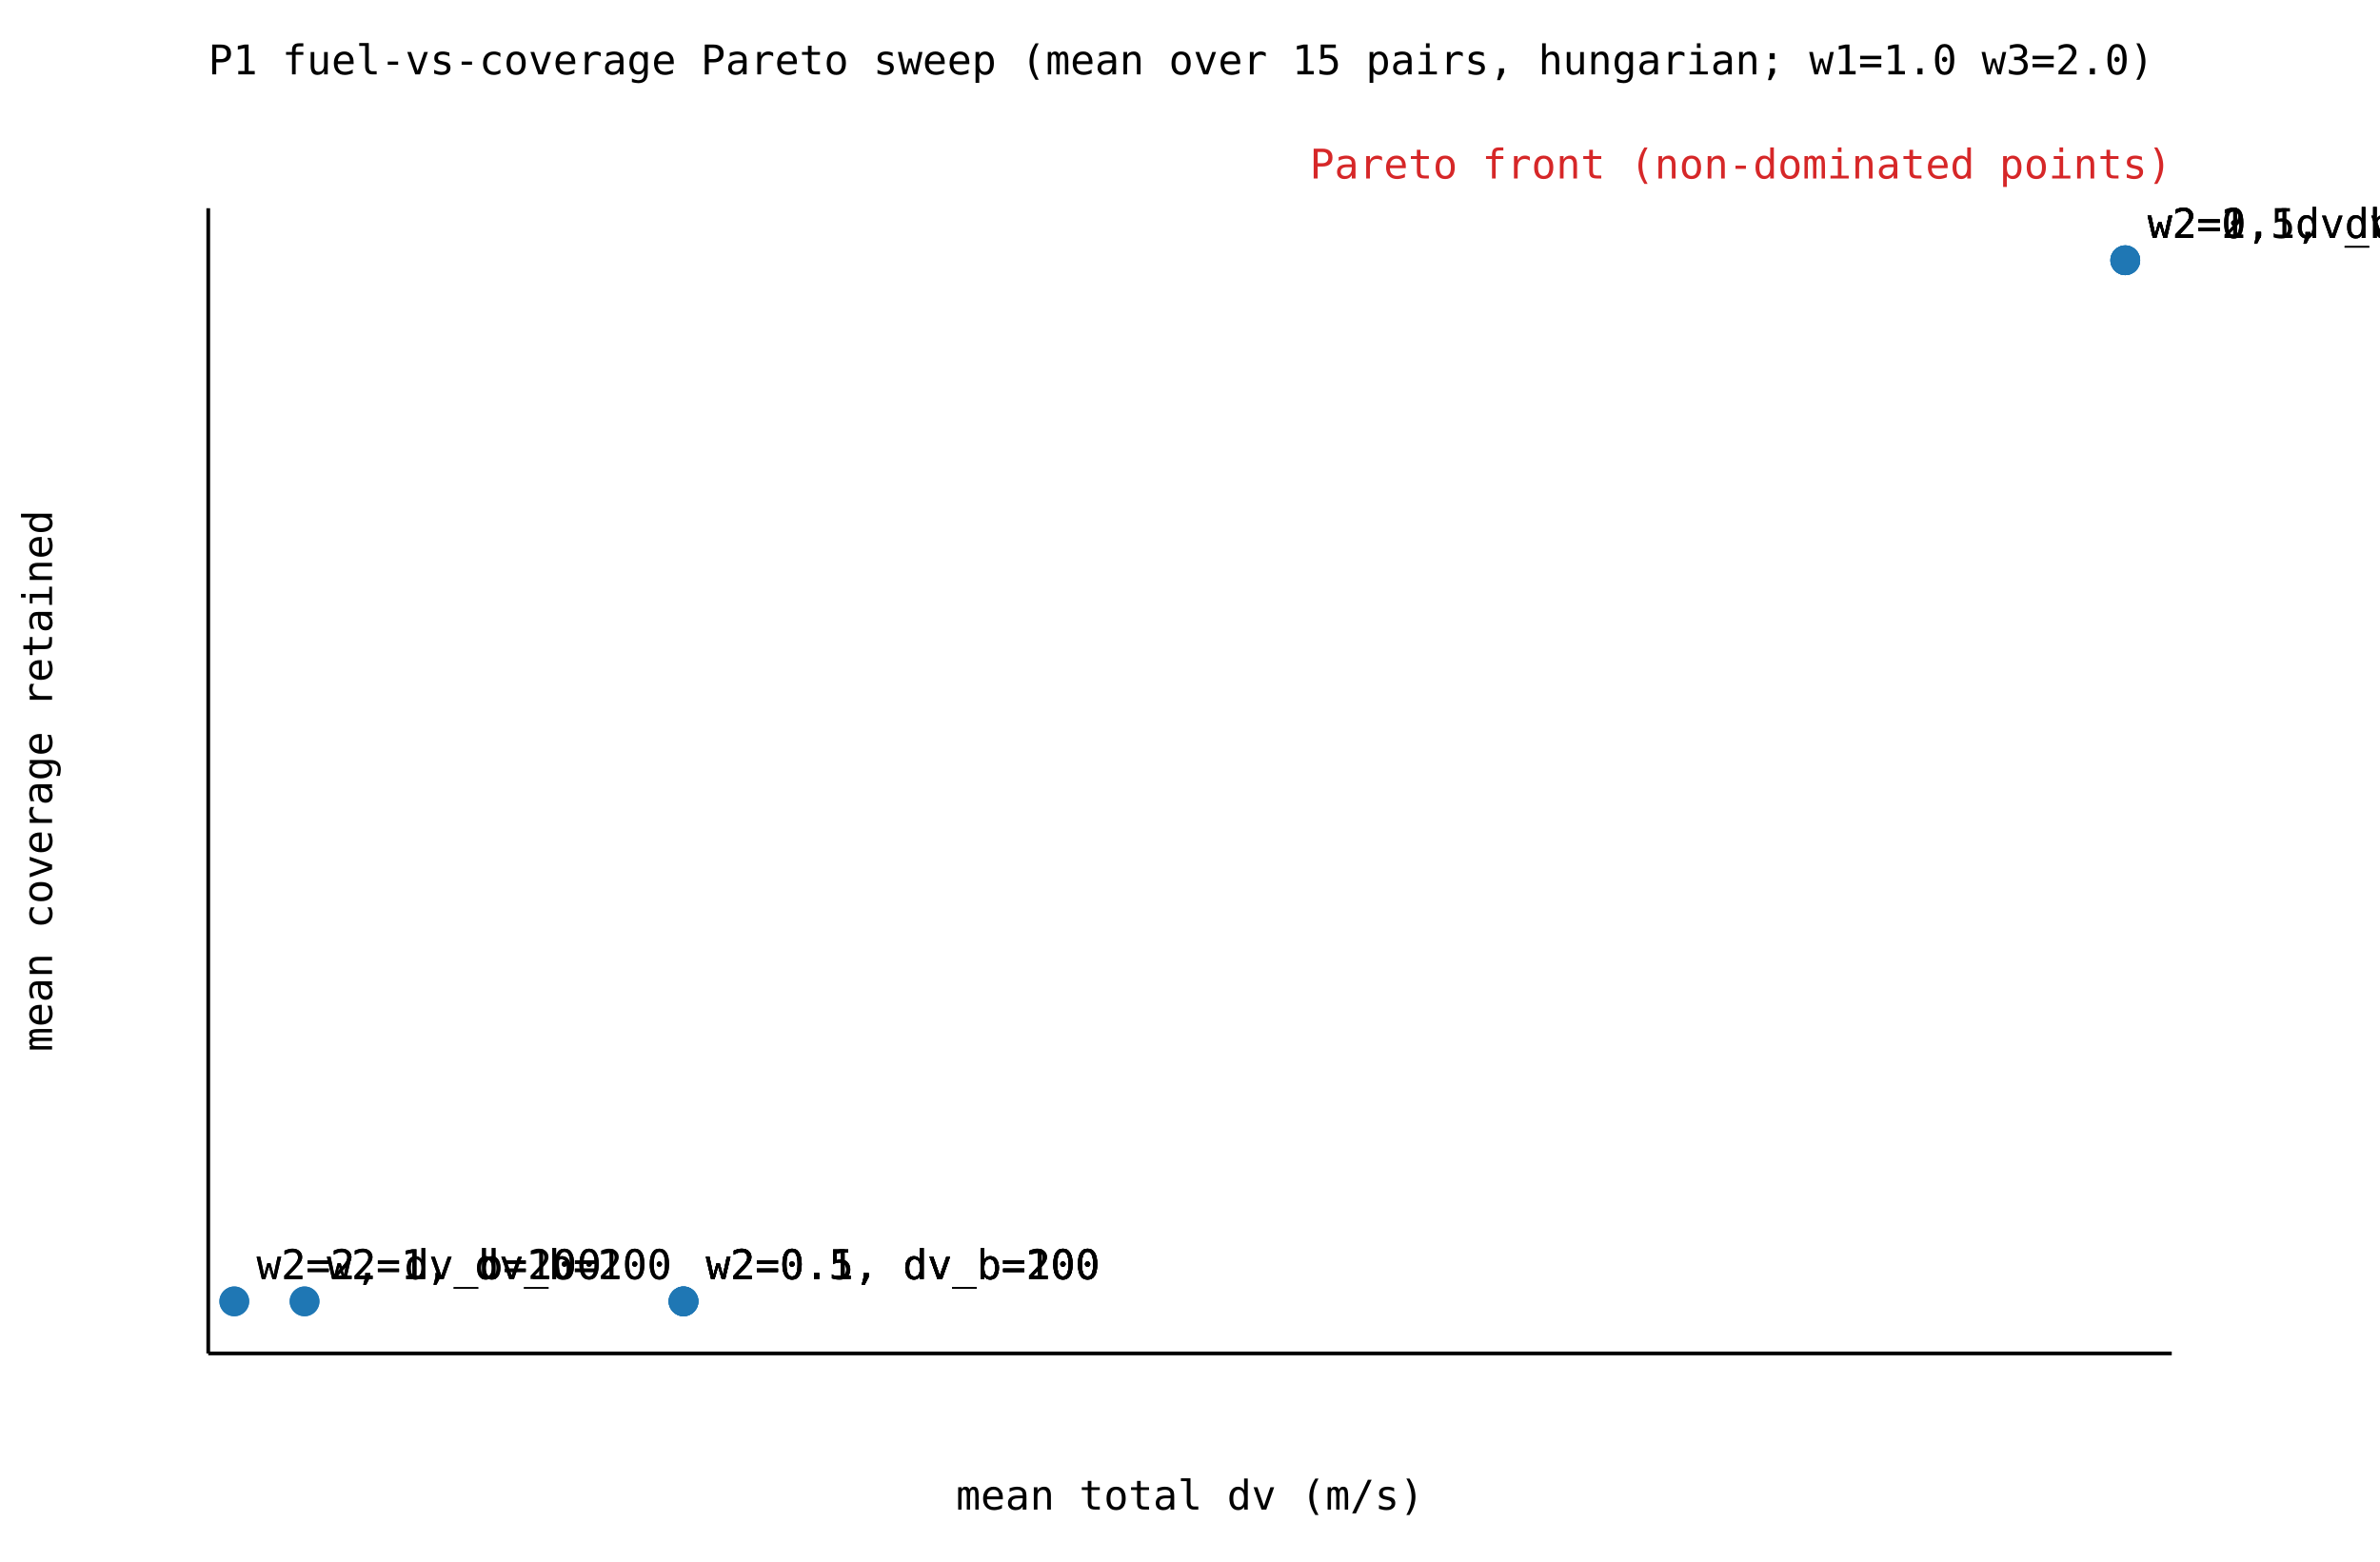
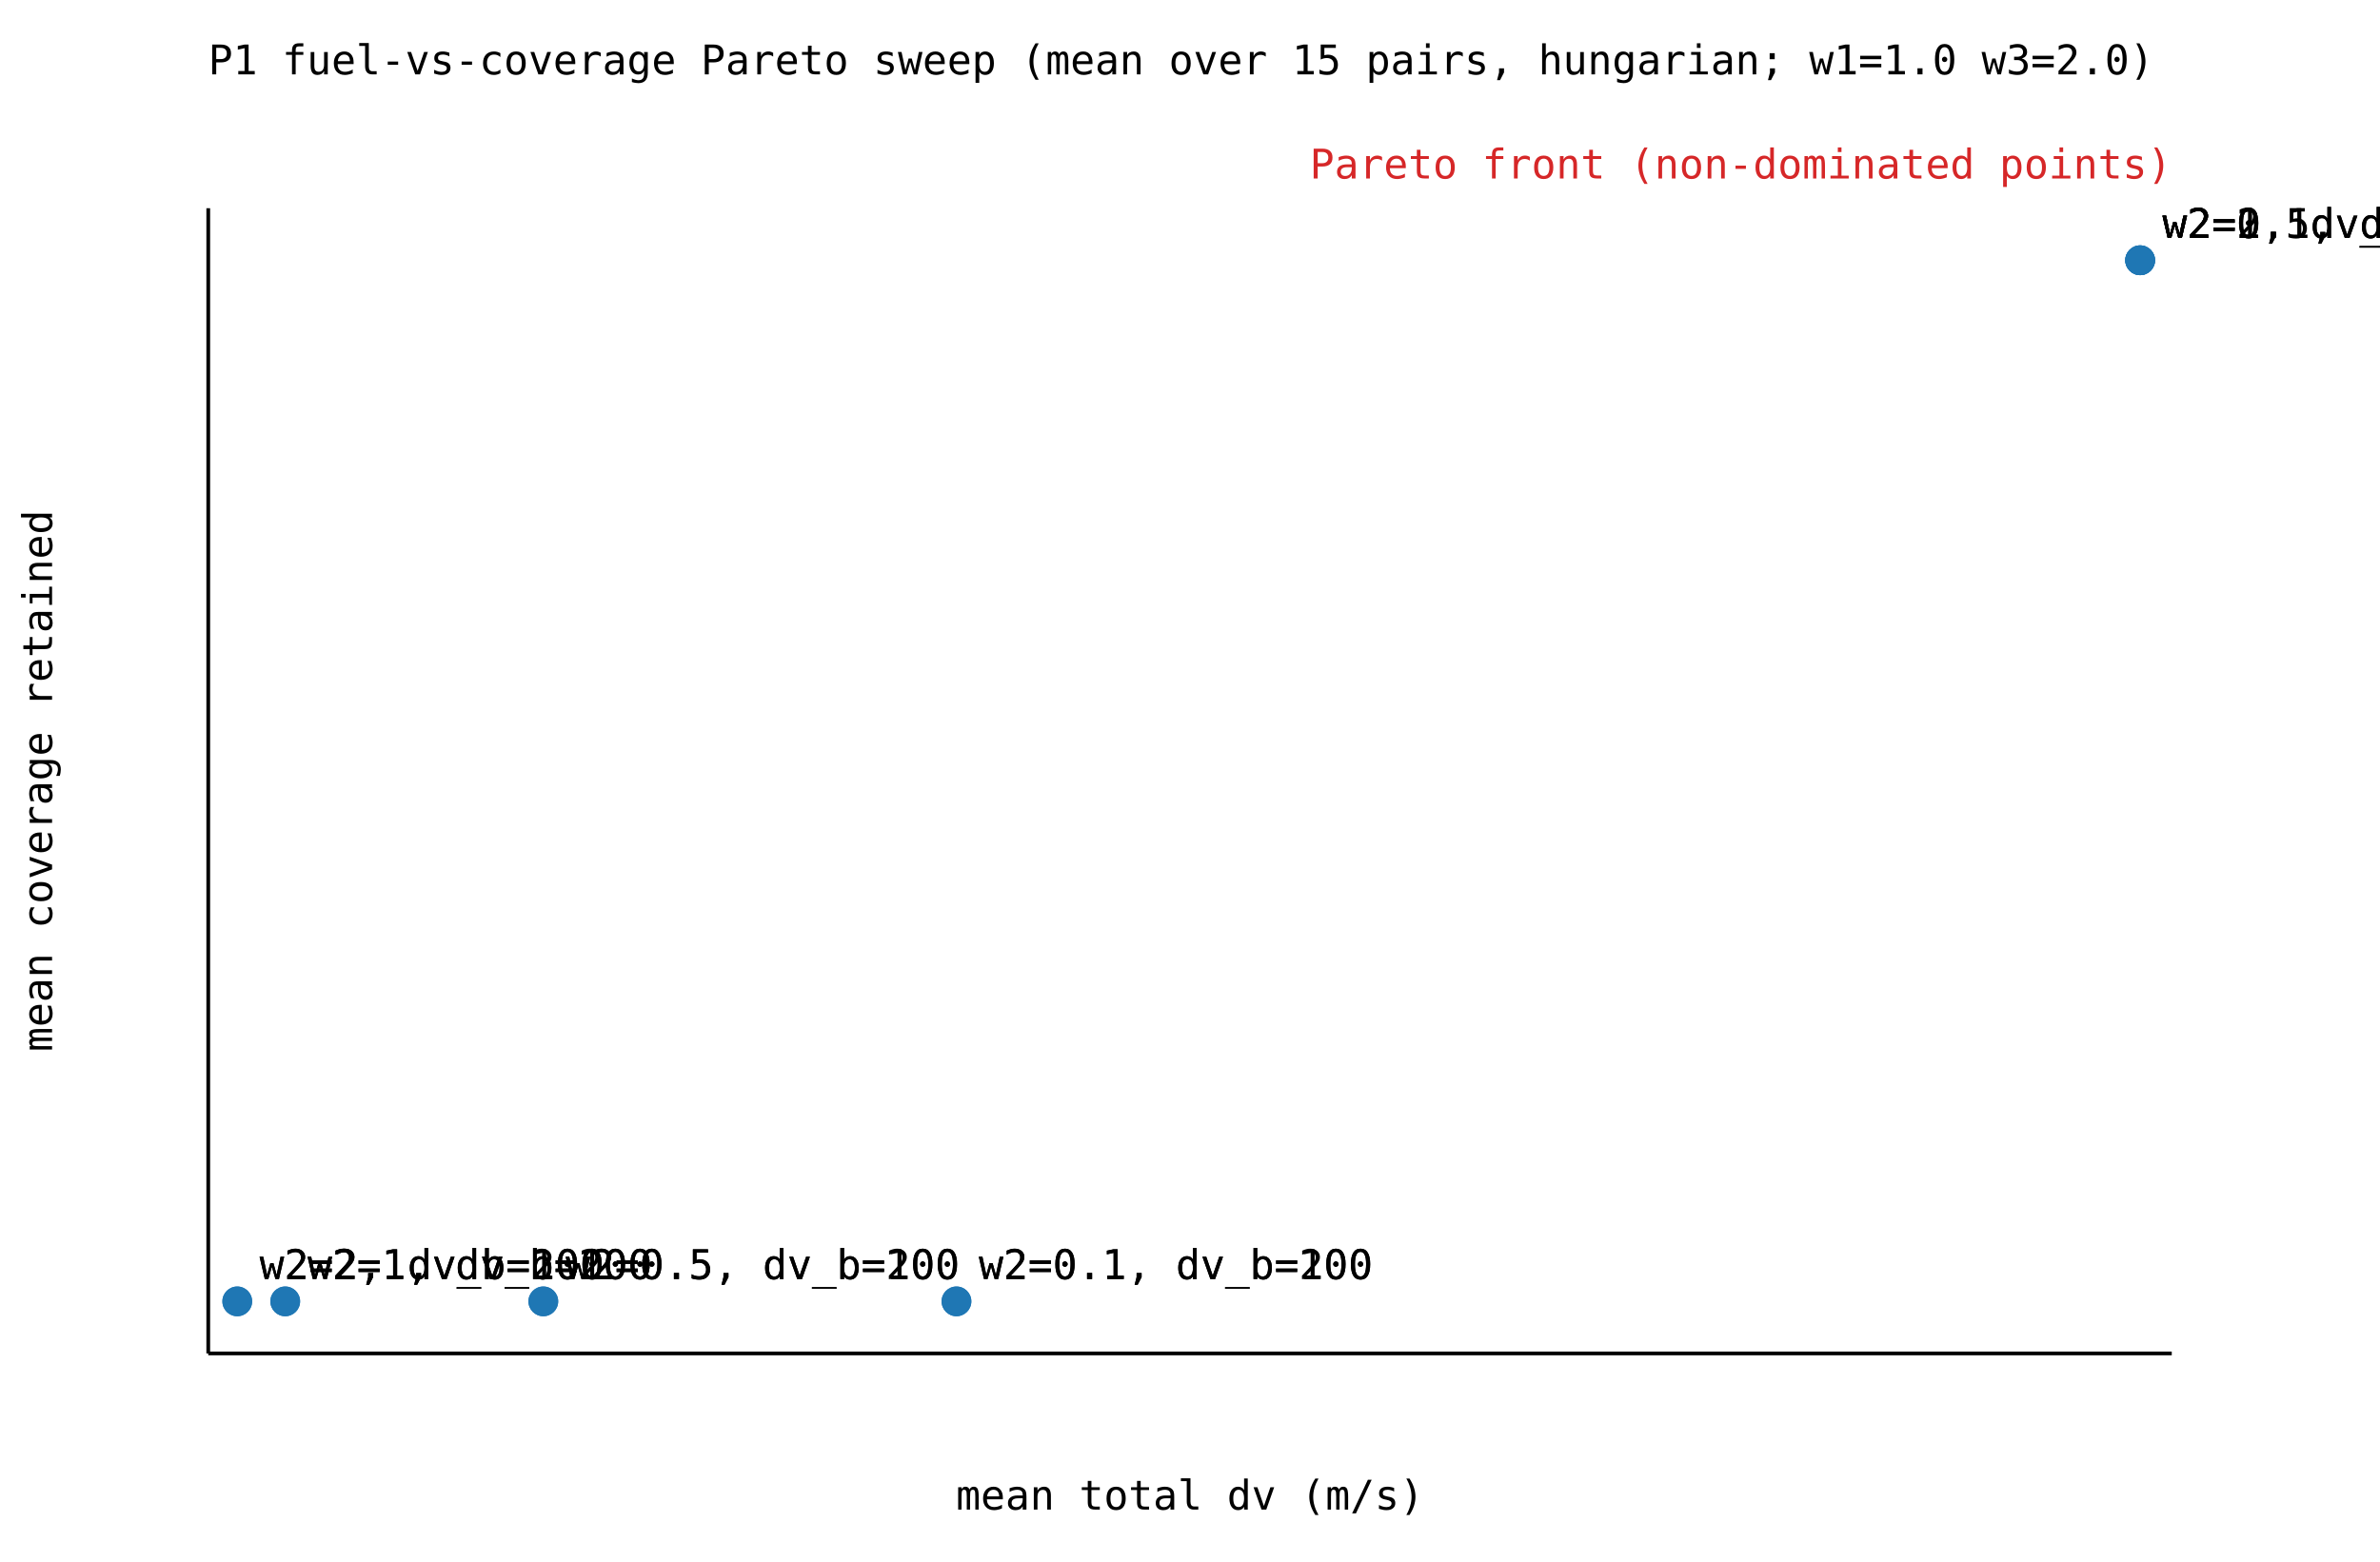
<svg xmlns="http://www.w3.org/2000/svg" width="640" height="420" font-family="monospace" font-size="11">
  <text x="56" y="20">P1 fuel-vs-coverage Pareto sweep (mean over 15 pairs, hungarian; w1=1.0 w3=2.0)</text>
  <line x1="56" y1="364" x2="584" y2="364" stroke="black" />
  <line x1="56" y1="56" x2="56" y2="364" stroke="black" />
  <text x="320.0" y="406" text-anchor="middle">mean total dv (m/s)</text>
  <text x="14" y="210.0" text-anchor="middle" transform="rotate(-90 14 210.0)">mean coverage retained</text>
-   <circle cx="571.5" cy="70.0" r="4" fill="#1f77b4" />
-   <text x="577.5" y="64.0">w2=0.1, dv_b=50</text>
-   <circle cx="183.8" cy="350.0" r="4" fill="#1f77b4" />
-   <text x="189.8" y="344.0">w2=0.1, dv_b=100</text>
-   <circle cx="183.8" cy="350.0" r="4" fill="#1f77b4" />
-   <text x="189.8" y="344.0">w2=0.1, dv_b=200</text>
-   <circle cx="571.5" cy="70.0" r="4" fill="#1f77b4" />
-   <text x="577.5" y="64.0">w2=0.5, dv_b=50</text>
-   <circle cx="183.8" cy="350.0" r="4" fill="#1f77b4" />
-   <text x="189.8" y="344.0">w2=0.5, dv_b=100</text>
-   <circle cx="183.8" cy="350.0" r="4" fill="#1f77b4" />
-   <text x="189.8" y="344.0">w2=0.5, dv_b=200</text>
-   <circle cx="571.5" cy="70.0" r="4" fill="#1f77b4" />
-   <text x="577.5" y="64.0">w2=1, dv_b=50</text>
-   <circle cx="81.9" cy="350.0" r="4" fill="#1f77b4" />
-   <text x="87.9" y="344.0">w2=1, dv_b=100</text>
-   <circle cx="81.9" cy="350.0" r="4" fill="#1f77b4" />
-   <text x="87.9" y="344.0">w2=1, dv_b=200</text>
-   <circle cx="571.5" cy="70.0" r="4" fill="#1f77b4" />
-   <text x="577.5" y="64.0">w2=2, dv_b=50</text>
-   <circle cx="63.0" cy="350.0" r="4" fill="#1f77b4" />
-   <text x="69.0" y="344.0">w2=2, dv_b=100</text>
-   <circle cx="63.0" cy="350.0" r="4" fill="#1f77b4" />
-   <text x="69.0" y="344.0">w2=2, dv_b=200</text>
-   <polyline points="63.0,350.0 63.0,350.0" fill="none" stroke="#d62728" stroke-width="1.5" stroke-dasharray="4,3" />
+   <circle cx="575.5" cy="70.0" r="4" fill="#1f77b4" />
+   <text x="581.5" y="64.0">w2=0.1, dv_b=50</text>
+   <circle cx="257.2" cy="350.0" r="4" fill="#1f77b4" />
+   <text x="263.2" y="344.0">w2=0.1, dv_b=100</text>
+   <circle cx="257.2" cy="350.0" r="4" fill="#1f77b4" />
+   <text x="263.2" y="344.0">w2=0.1, dv_b=200</text>
+   <circle cx="575.5" cy="70.0" r="4" fill="#1f77b4" />
+   <text x="581.5" y="64.0">w2=0.5, dv_b=50</text>
+   <circle cx="146.1" cy="350.0" r="4" fill="#1f77b4" />
+   <text x="152.1" y="344.0">w2=0.5, dv_b=100</text>
+   <circle cx="146.1" cy="350.0" r="4" fill="#1f77b4" />
+   <text x="152.1" y="344.0">w2=0.5, dv_b=200</text>
+   <circle cx="575.5" cy="70.0" r="4" fill="#1f77b4" />
+   <text x="581.5" y="64.0">w2=1, dv_b=50</text>
+   <circle cx="76.7" cy="350.0" r="4" fill="#1f77b4" />
+   <text x="82.7" y="344.0">w2=1, dv_b=100</text>
+   <circle cx="76.7" cy="350.0" r="4" fill="#1f77b4" />
+   <text x="82.7" y="344.0">w2=1, dv_b=200</text>
+   <circle cx="575.5" cy="70.0" r="4" fill="#1f77b4" />
+   <text x="581.5" y="64.0">w2=2, dv_b=50</text>
+   <circle cx="63.8" cy="350.0" r="4" fill="#1f77b4" />
+   <text x="69.8" y="344.0">w2=2, dv_b=100</text>
+   <circle cx="63.8" cy="350.0" r="4" fill="#1f77b4" />
+   <text x="69.8" y="344.0">w2=2, dv_b=200</text>
+   <polyline points="63.8,350.0 63.8,350.0" fill="none" stroke="#d62728" stroke-width="1.5" stroke-dasharray="4,3" />
  <text x="584" y="48" text-anchor="end" fill="#d62728">Pareto front (non-dominated points)</text>
</svg>
